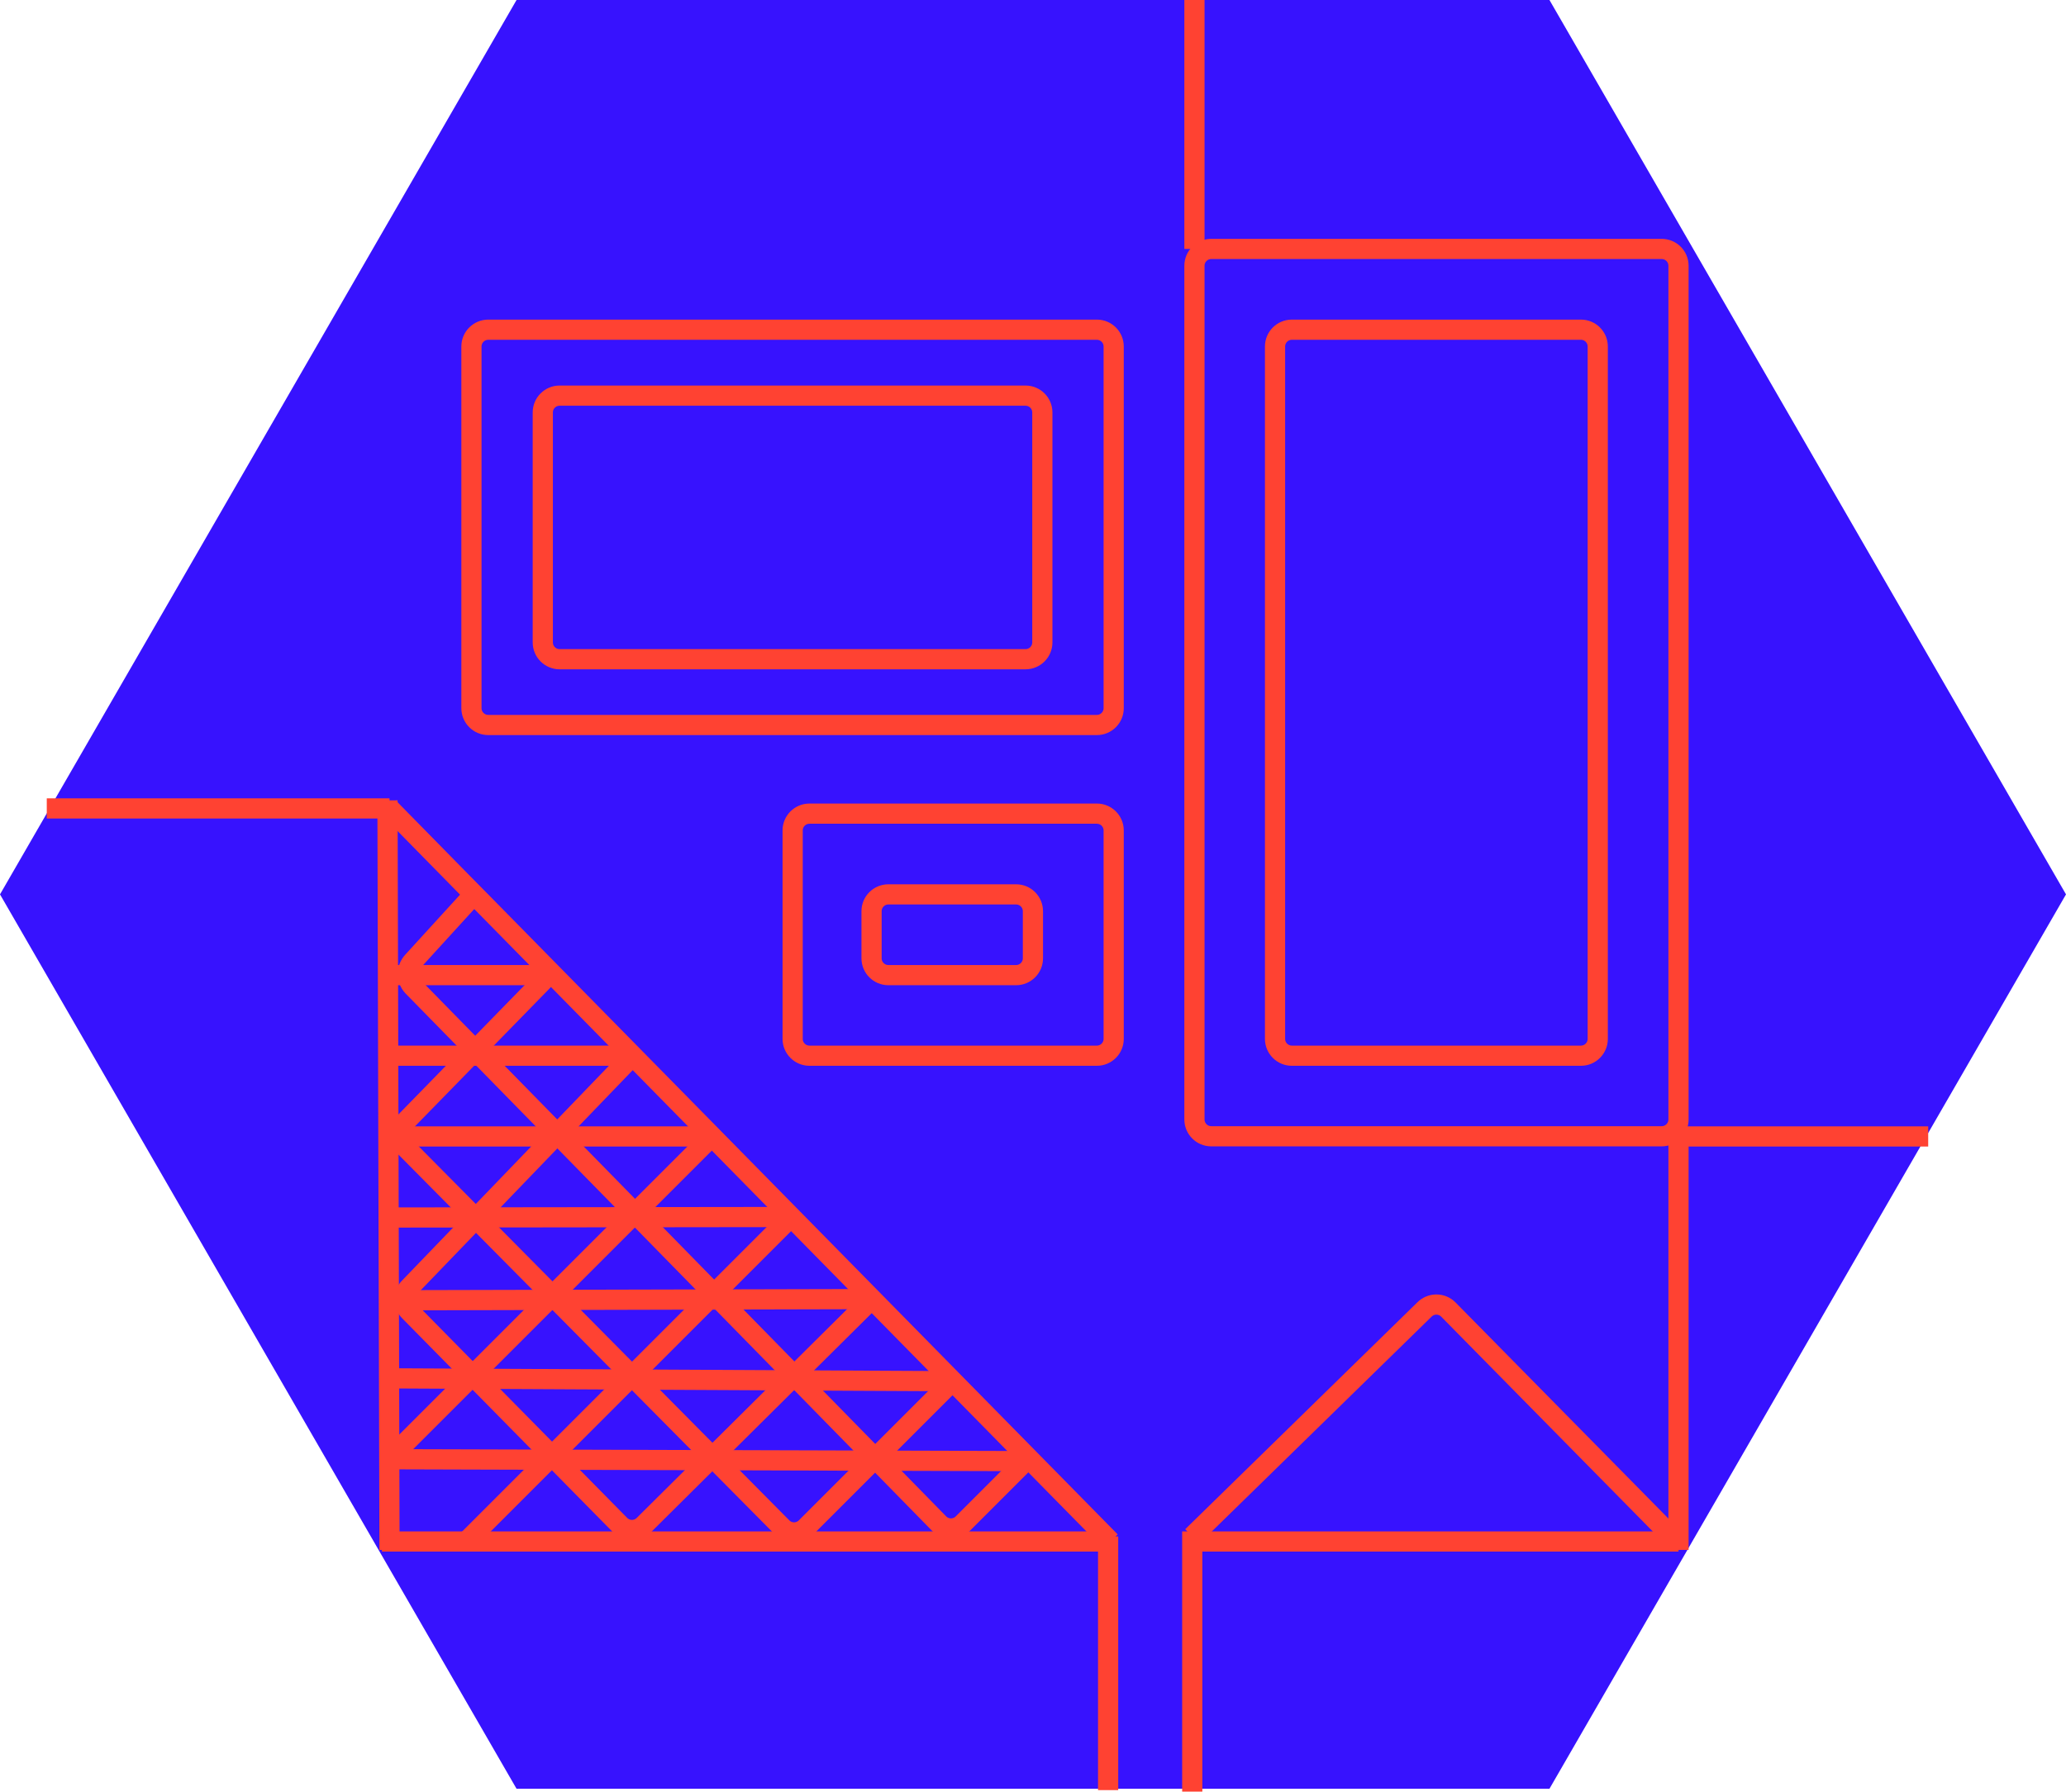
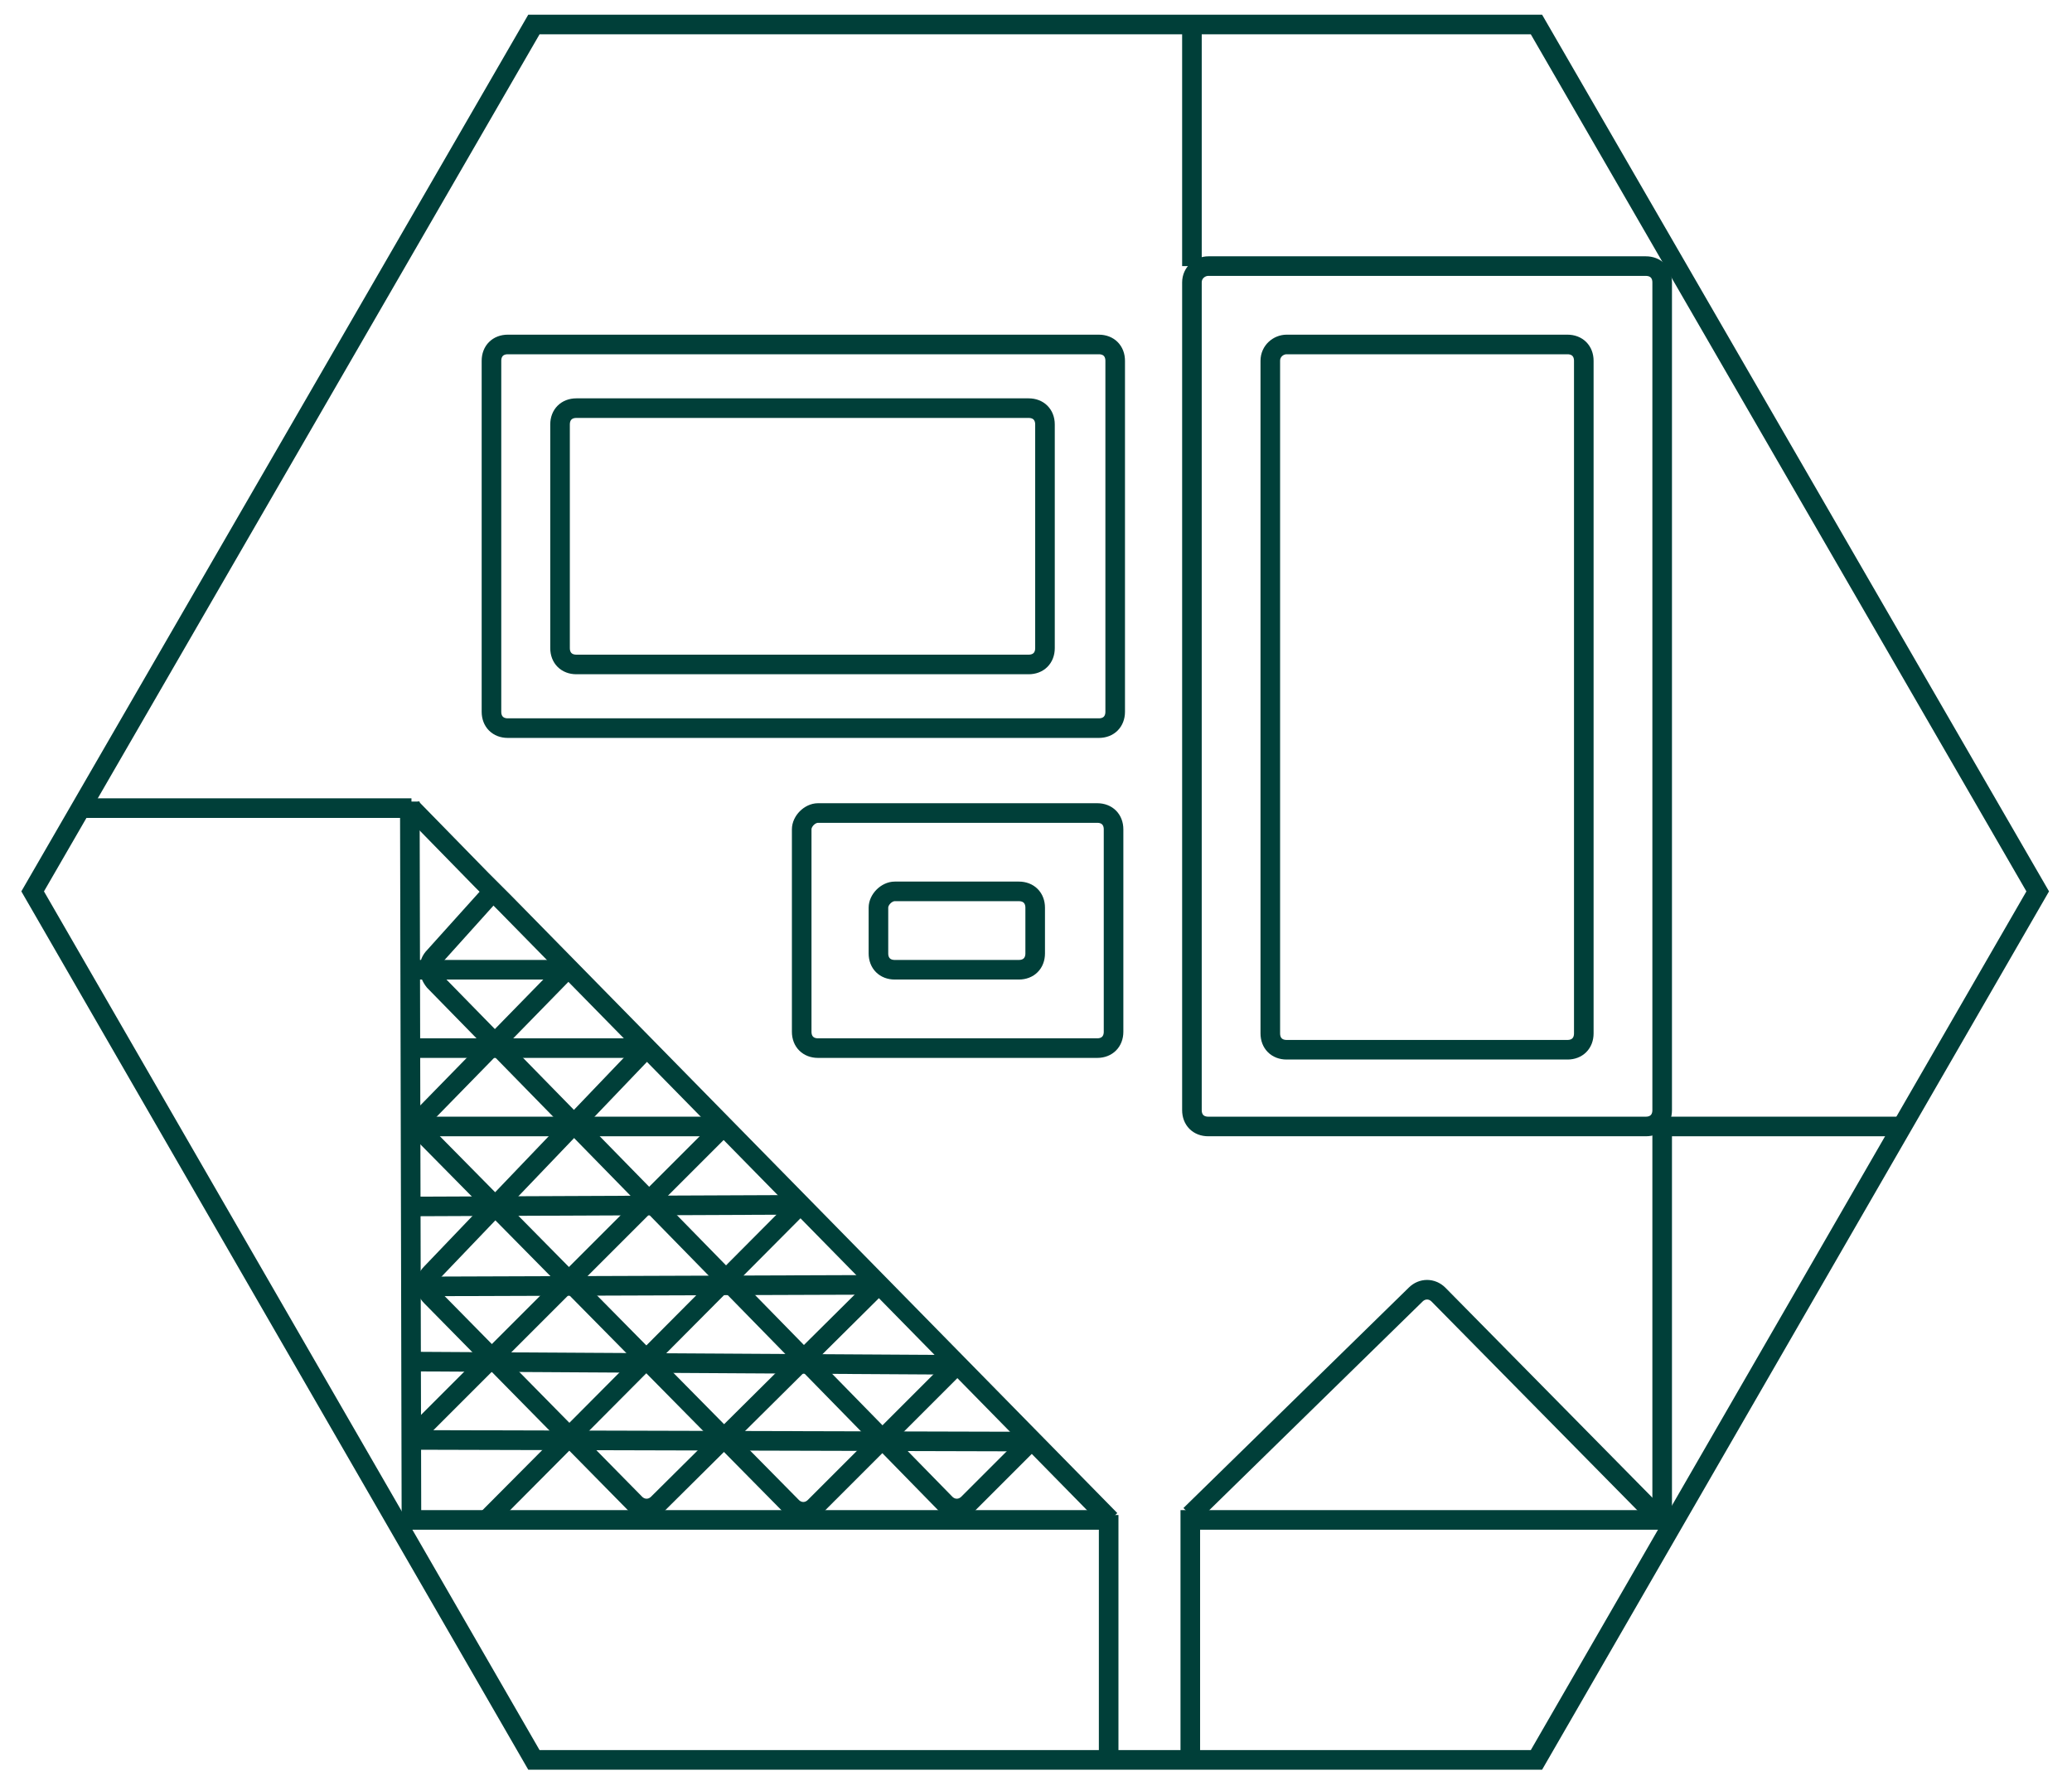
- <svg xmlns="http://www.w3.org/2000/svg" viewBox="0 0 122.79 106.51">
-   <defs>
-     <style>.cls-1{fill:#3712fe;}.cls-2{fill:none;stroke:#ff4232;stroke-miterlimit:10;stroke-width:1.2px;}</style>
-   </defs>
-   <g id="Calque_2" data-name="Calque 2">
-     <g id="Calque_1-2" data-name="Calque 1">
-       <polygon class="cls-1" points="92.09 0 30.7 0 0 53.17 30.7 106.34 92.09 106.34 122.79 53.17 92.09 0" />
-       <path class="cls-2" d="M23.15,48.06l4.32,4.4,1.4,1.42L66,91.64" />
-       <path class="cls-2" d="M28.17,53.17l-3.65,4a1.09,1.09,0,0,0,0,1.46l31.3,31.95a1,1,0,0,0,1.4,0l3.9-3.9" />
-       <path class="cls-2" d="M37.6,62.76,24.34,76.53a1,1,0,0,0,0,1.43l12.51,12.7a1,1,0,0,0,1.42,0L51.8,77.23" />
-       <line class="cls-2" x1="42.3" y1="67.56" x2="23.11" y2="86.75" />
-       <line class="cls-2" x1="47.01" y1="72.35" x2="27.82" y2="91.54" />
-       <path class="cls-2" d="M56.6,82.11l-8.7,8.7a1,1,0,0,1-1.41,0L24.05,68.16a1,1,0,0,1,0-1.43L32.57,58" />
-       <line class="cls-2" x1="22.85" y1="57.97" x2="32.26" y2="57.97" />
-       <line class="cls-2" x1="22.85" y1="62.76" x2="37.33" y2="62.76" />
-       <line class="cls-2" x1="22.85" y1="67.56" x2="42.3" y2="67.56" />
-       <line class="cls-2" x1="23.06" y1="72.38" x2="47.01" y2="72.35" />
-       <line class="cls-2" x1="23.06" y1="77.3" x2="51.8" y2="77.23" />
-       <line class="cls-2" x1="23.03" y1="81.94" x2="56.6" y2="82.11" />
-       <line class="cls-2" x1="23.11" y1="86.75" x2="60.57" y2="86.86" />
-       <line class="cls-2" x1="23.15" y1="92.14" x2="23.03" y2="47.58" />
-       <line class="cls-2" x1="70.96" y1="91.64" x2="99.76" y2="91.64" />
-       <line class="cls-2" x1="22.7" y1="91.64" x2="65.96" y2="91.64" />
-       <rect class="cls-2" x="28.02" y="19.6" width="38.17" height="23.5" rx="1" />
-       <rect class="cls-2" x="32.26" y="23.52" width="29.69" height="15.67" rx="1" />
-       <rect class="cls-2" x="70.99" y="14.8" width="28.77" height="52.75" rx="1" />
-       <rect class="cls-2" x="75.78" y="19.6" width="19.18" height="43.16" rx="1" />
-       <rect class="cls-2" x="47.11" y="48.37" width="19.08" height="14.39" rx="1" />
-       <rect class="cls-2" x="51.8" y="53.17" width="9.59" height="4.8" rx="1" />
-       <line class="cls-2" x1="70.99" y1="14.8" x2="70.99" />
-       <line class="cls-2" x1="99.76" y1="92.14" x2="99.76" y2="67.56" />
-       <path class="cls-2" d="M70.86,91.34l13.8-13.49a1,1,0,0,1,1.42,0L99.76,91.74" />
-       <line class="cls-2" x1="23.15" y1="48.06" x2="2.78" y2="48.06" />
-       <line class="cls-2" x1="99.76" y1="67.56" x2="114.6" y2="67.56" />
-       <line class="cls-2" x1="70.86" y1="91.04" x2="70.86" y2="106.51" />
-       <line class="cls-2" x1="65.86" y1="91.34" x2="65.86" y2="106.42" />
-     </g>
+ <svg xmlns="http://www.w3.org/2000/svg" version="1.1" id="Calque_1" x="0px" y="0px" viewBox="0 0 126.9 109.3" style="enable-background:new 0 0 126.9 109.3;" xml:space="preserve">
+   <style type="text/css">
+ 	.st0{fill:none;stroke:#003F39;stroke-width:1.2;stroke-miterlimit:10;}
+ </style>
+   <g id="Calque_1-2">
+     <polygon class="st0" points="94.1,1.5 32.7,1.5 2,54.6 32.7,107.8 94.1,107.8 124.8,54.6  " />
+     <path class="st0" d="M25.2,49.5l4.3,4.4l1.4,1.4L68,93.1" />
+     <path class="st0" d="M30.2,54.6l-3.6,4c-0.4,0.4-0.4,1,0,1.5l31.3,32c0.4,0.4,1,0.4,1.4,0l3.9-3.9" />
+     <path class="st0" d="M39.6,64.2L26.4,78c-0.4,0.4-0.4,1,0,1.4c0,0,0,0,0,0l12.5,12.7c0.4,0.4,1,0.4,1.4,0c0,0,0,0,0,0l13.5-13.4" />
+     <line class="st0" x1="44.3" y1="69" x2="25.1" y2="88.2" />
+     <line class="st0" x1="49" y1="73.8" x2="29.9" y2="93" />
+     <path class="st0" d="M58.6,83.6l-8.7,8.7c-0.4,0.4-1,0.4-1.4,0L26.1,69.6c-0.4-0.4-0.4-1,0-1.4c0,0,0,0,0,0l8.5-8.7" />
+     <line class="st0" x1="24.9" y1="59.4" x2="34.3" y2="59.4" />
+     <line class="st0" x1="24.9" y1="64.2" x2="39.4" y2="64.2" />
+     <line class="st0" x1="24.9" y1="69" x2="44.3" y2="69" />
+     <line class="st0" x1="25.1" y1="73.9" x2="49" y2="73.8" />
+     <line class="st0" x1="25.1" y1="78.8" x2="53.8" y2="78.7" />
+     <line class="st0" x1="25.1" y1="83.4" x2="58.6" y2="83.6" />
+     <line class="st0" x1="25.1" y1="88.2" x2="62.6" y2="88.3" />
+     <line class="st0" x1="25.2" y1="93.6" x2="25.1" y2="49.1" />
+     <line class="st0" x1="73" y1="93.1" x2="101.8" y2="93.1" />
+     <line class="st0" x1="24.7" y1="93.1" x2="68" y2="93.1" />
+     <path class="st0" d="M31.1,21.1h36.2c0.6,0,1,0.4,1,1v21.5c0,0.6-0.4,1-1,1H31.1c-0.6,0-1-0.4-1-1V22.1   C30.1,21.5,30.5,21.1,31.1,21.1z" />
+     <path class="st0" d="M35.3,25H63c0.6,0,1,0.4,1,1v13.7c0,0.6-0.4,1-1,1H35.3c-0.6,0-1-0.4-1-1V26C34.3,25.4,34.7,25,35.3,25z" />
+     <path class="st0" d="M74,16.3h26.8c0.6,0,1,0.4,1,1V68c0,0.6-0.4,1-1,1H74c-0.6,0-1-0.4-1-1V17.3C73,16.7,73.5,16.3,74,16.3z" />
+     <path class="st0" d="M78.8,21.1H96c0.6,0,1,0.4,1,1v41.2c0,0.6-0.4,1-1,1H78.8c-0.6,0-1-0.4-1-1V22.1   C77.8,21.5,78.3,21.1,78.8,21.1z" />
+     <path class="st0" d="M50.1,49.8h17.1c0.6,0,1,0.4,1,1v12.4c0,0.6-0.4,1-1,1H50.1c-0.6,0-1-0.4-1-1V50.8   C49.1,50.3,49.6,49.8,50.1,49.8z" />
+     <path class="st0" d="M54.8,54.6h7.6c0.6,0,1,0.4,1,1v2.8c0,0.6-0.4,1-1,1h-7.6c-0.6,0-1-0.4-1-1v-2.8   C53.8,55.1,54.3,54.6,54.8,54.6z" />
+     <line class="st0" x1="73" y1="16.3" x2="73" y2="1.5" />
+     <line class="st0" x1="101.8" y1="93.6" x2="101.8" y2="69" />
+     <path class="st0" d="M72.9,92.8l13.8-13.5c0.4-0.4,1-0.4,1.4,0c0,0,0,0,0,0l13.7,13.9" />
+     <line class="st0" x1="25.2" y1="49.5" x2="4.8" y2="49.5" />
+     <line class="st0" x1="101.8" y1="69" x2="116.6" y2="69" />
+     <line class="st0" x1="72.9" y1="92.5" x2="72.9" y2="108" />
+     <line class="st0" x1="67.9" y1="92.8" x2="67.9" y2="107.9" />
  </g>
</svg>
